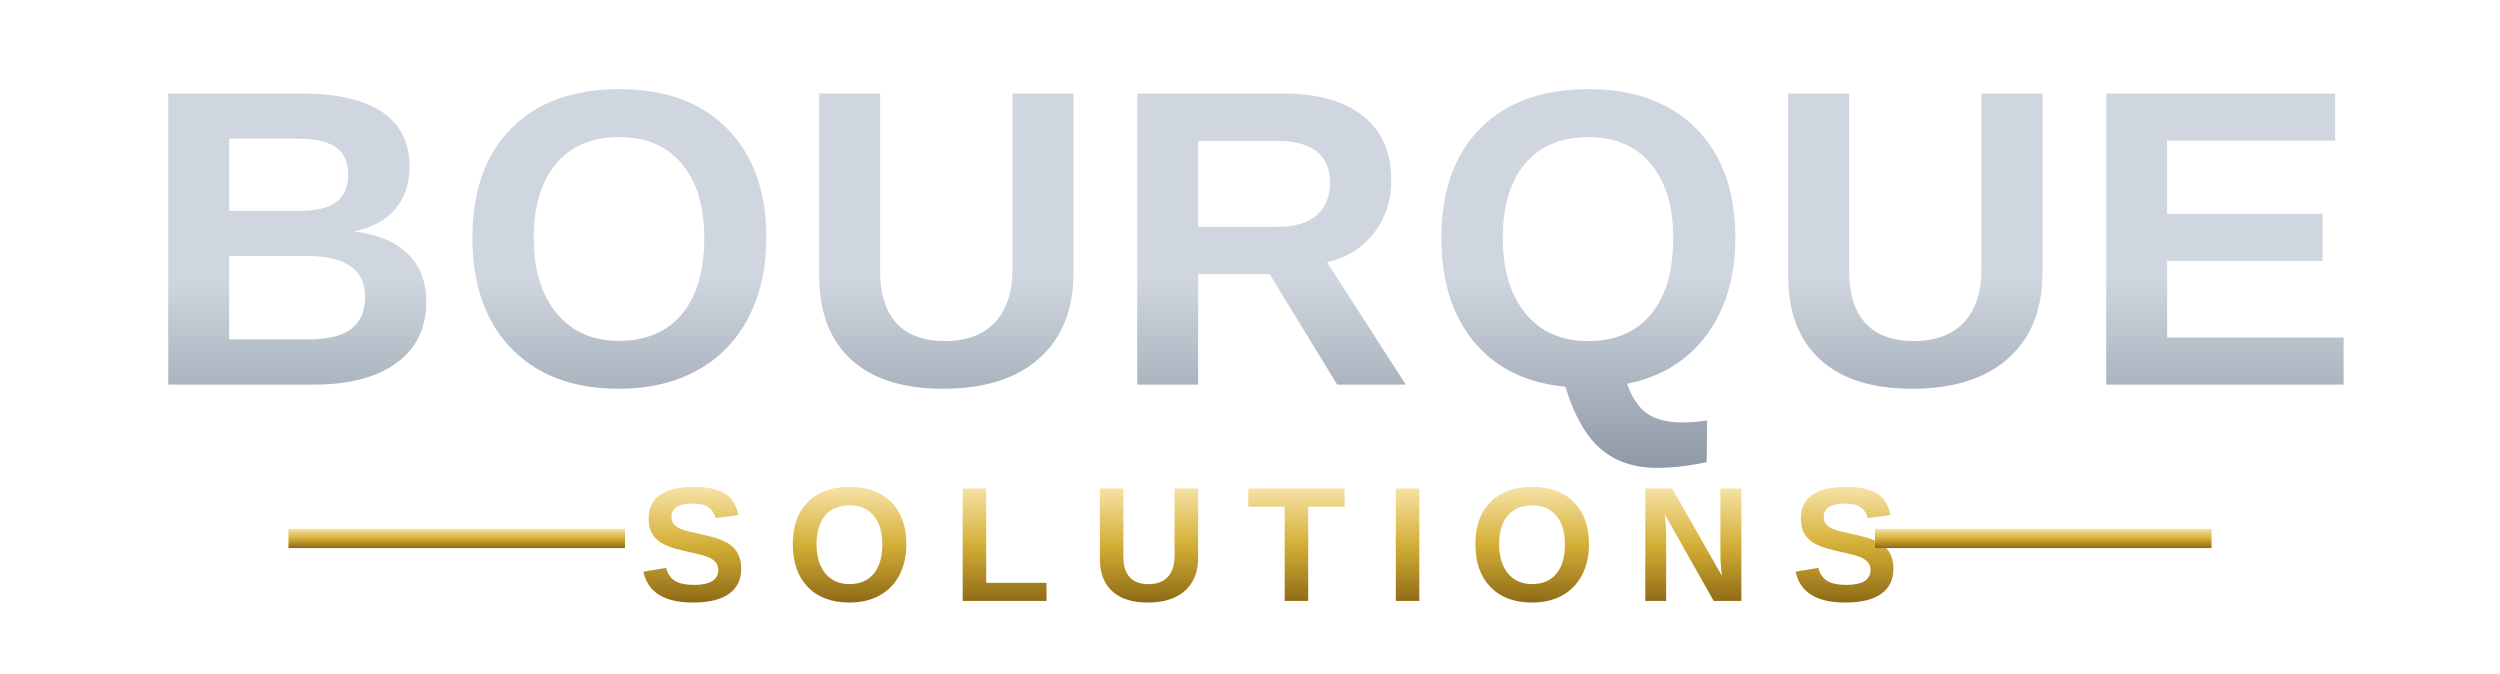
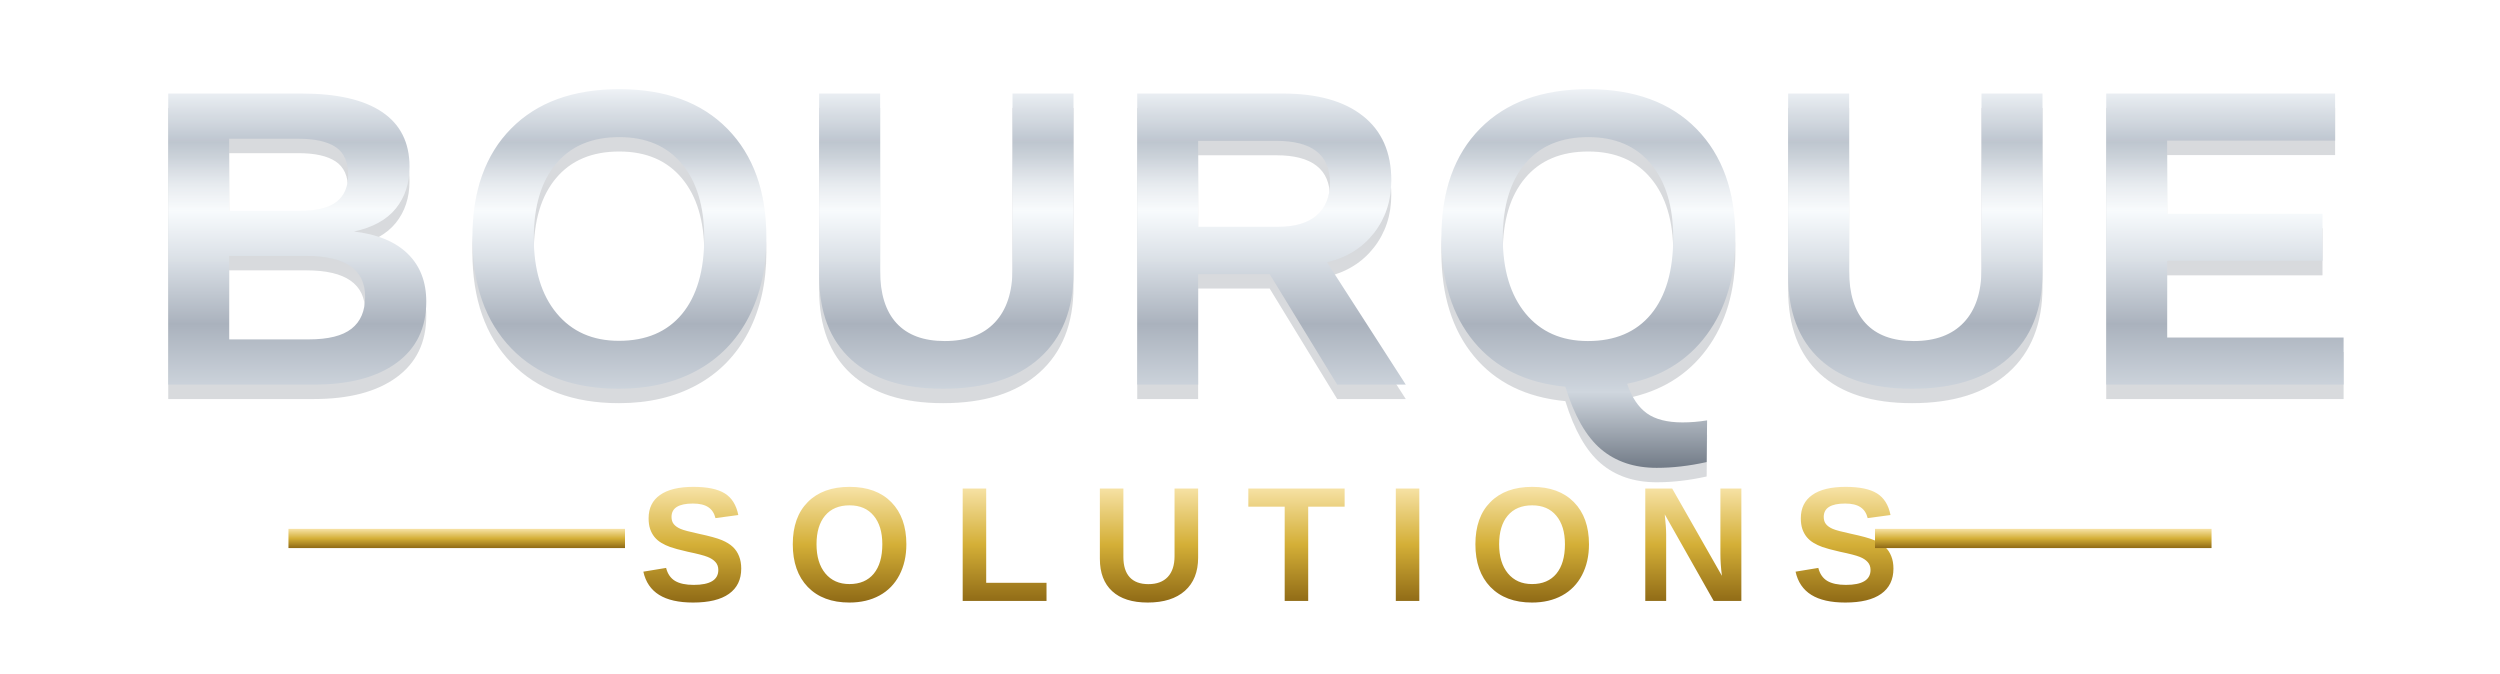
<svg xmlns="http://www.w3.org/2000/svg" width="520" height="140" viewBox="240 20 520 140">
  <defs>
    <linearGradient id="silver" x1="0" y1="0" x2="0" y2="1">
-       <stop offset="0%" stop-color="#cfd6df" />
-       <stop offset="50%" stop-color="#cfd6df" />
-       <stop offset="100%" stop-color="#8f99a6" />
+       <stop offset="0%" stop-color="#eef2f6" />
+       <stop offset="14%" stop-color="#bcc4ce" />
+       <stop offset="32%" stop-color="#f7fafc" />
+       <stop offset="46%" stop-color="#d7dde4" />
+       <stop offset="62%" stop-color="#aab2bd" />
+       <stop offset="80%" stop-color="#cfd6de" />
+       <stop offset="100%" stop-color="#727b87" />
+     </linearGradient>
+     <linearGradient id="silver-highlight" x1="0" y1="0" x2="0" y2="1">
+       <stop offset="0%" stop-color="#ffffff" stop-opacity="0" />
+       <stop offset="18%" stop-color="#ffffff" stop-opacity="0.1" />
+       <stop offset="28%" stop-color="#ffffff" stop-opacity="0.72" />
+       <stop offset="36%" stop-color="#ffffff" stop-opacity="0.2" />
+       <stop offset="48%" stop-color="#ffffff" stop-opacity="0" />
+       <stop offset="100%" stop-color="#ffffff" stop-opacity="0" />
    </linearGradient>
    <linearGradient id="gold" x1="0" y1="0" x2="0" y2="1">
      <stop offset="0%" stop-color="#f7e3a7" />
      <stop offset="50%" stop-color="#d4af37" />
      <stop offset="100%" stop-color="#8f6a16" />
    </linearGradient>
  </defs>
+   <text x="500" y="103" text-anchor="middle" font-family="Avenir Next, Gotham, Montserrat, Arial, sans-serif" font-size="88" font-weight="600" letter-spacing="2" fill="#4f5863" opacity="0.22">
+     BOURQUE
+   </text>
  <text x="500" y="100" text-anchor="middle" font-family="Avenir Next, Gotham, Montserrat, Arial, sans-serif" font-size="88" font-weight="600" letter-spacing="2" fill="url(#silver)">
+     BOURQUE
+   </text>
+   <text x="500" y="100" text-anchor="middle" font-family="Avenir Next, Gotham, Montserrat, Arial, sans-serif" font-size="88" font-weight="600" letter-spacing="2" fill="url(#silver-highlight)" opacity="0.34">
    BOURQUE
  </text>
  <rect x="300" y="130" width="70" height="4" fill="url(#gold)" />
  <text x="504" y="145" text-anchor="middle" font-family="Avenir Next, Gotham, Montserrat, Arial, sans-serif" font-size="34" font-weight="600" letter-spacing="8" fill="url(#gold)">
    SOLUTIONS
  </text>
  <rect x="630" y="130" width="70" height="4" fill="url(#gold)" />
</svg>
